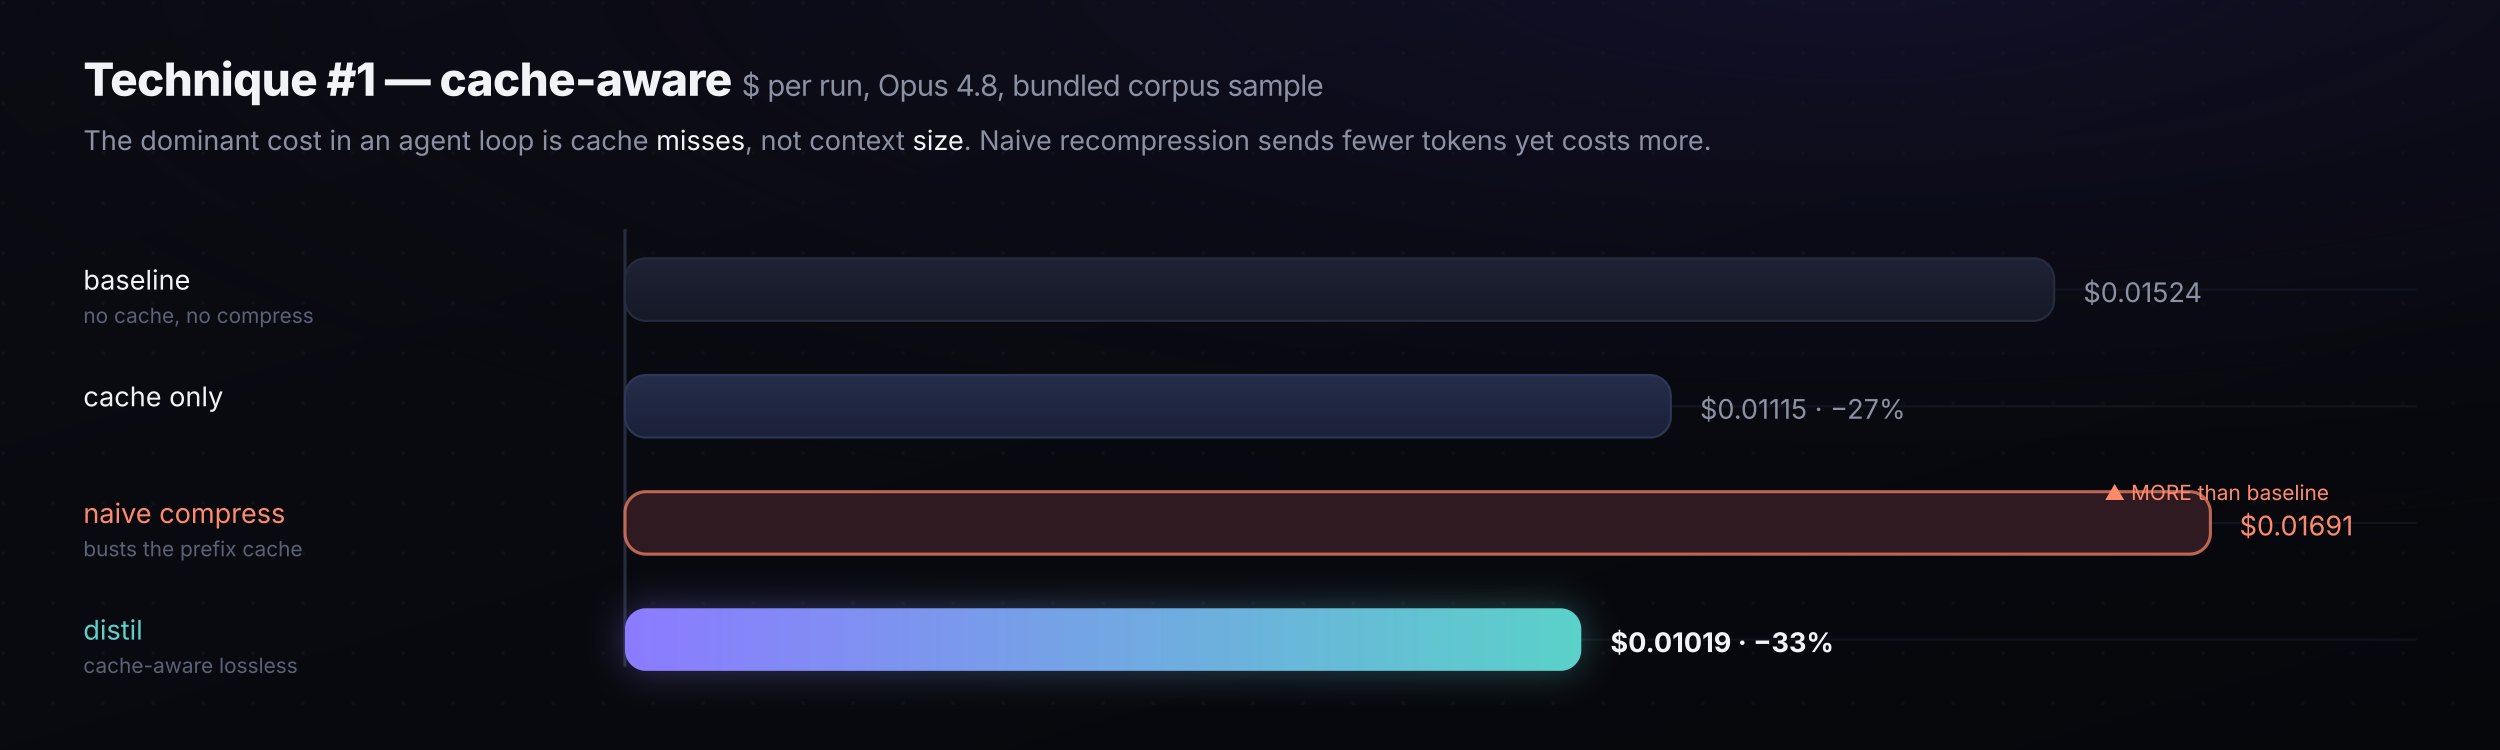
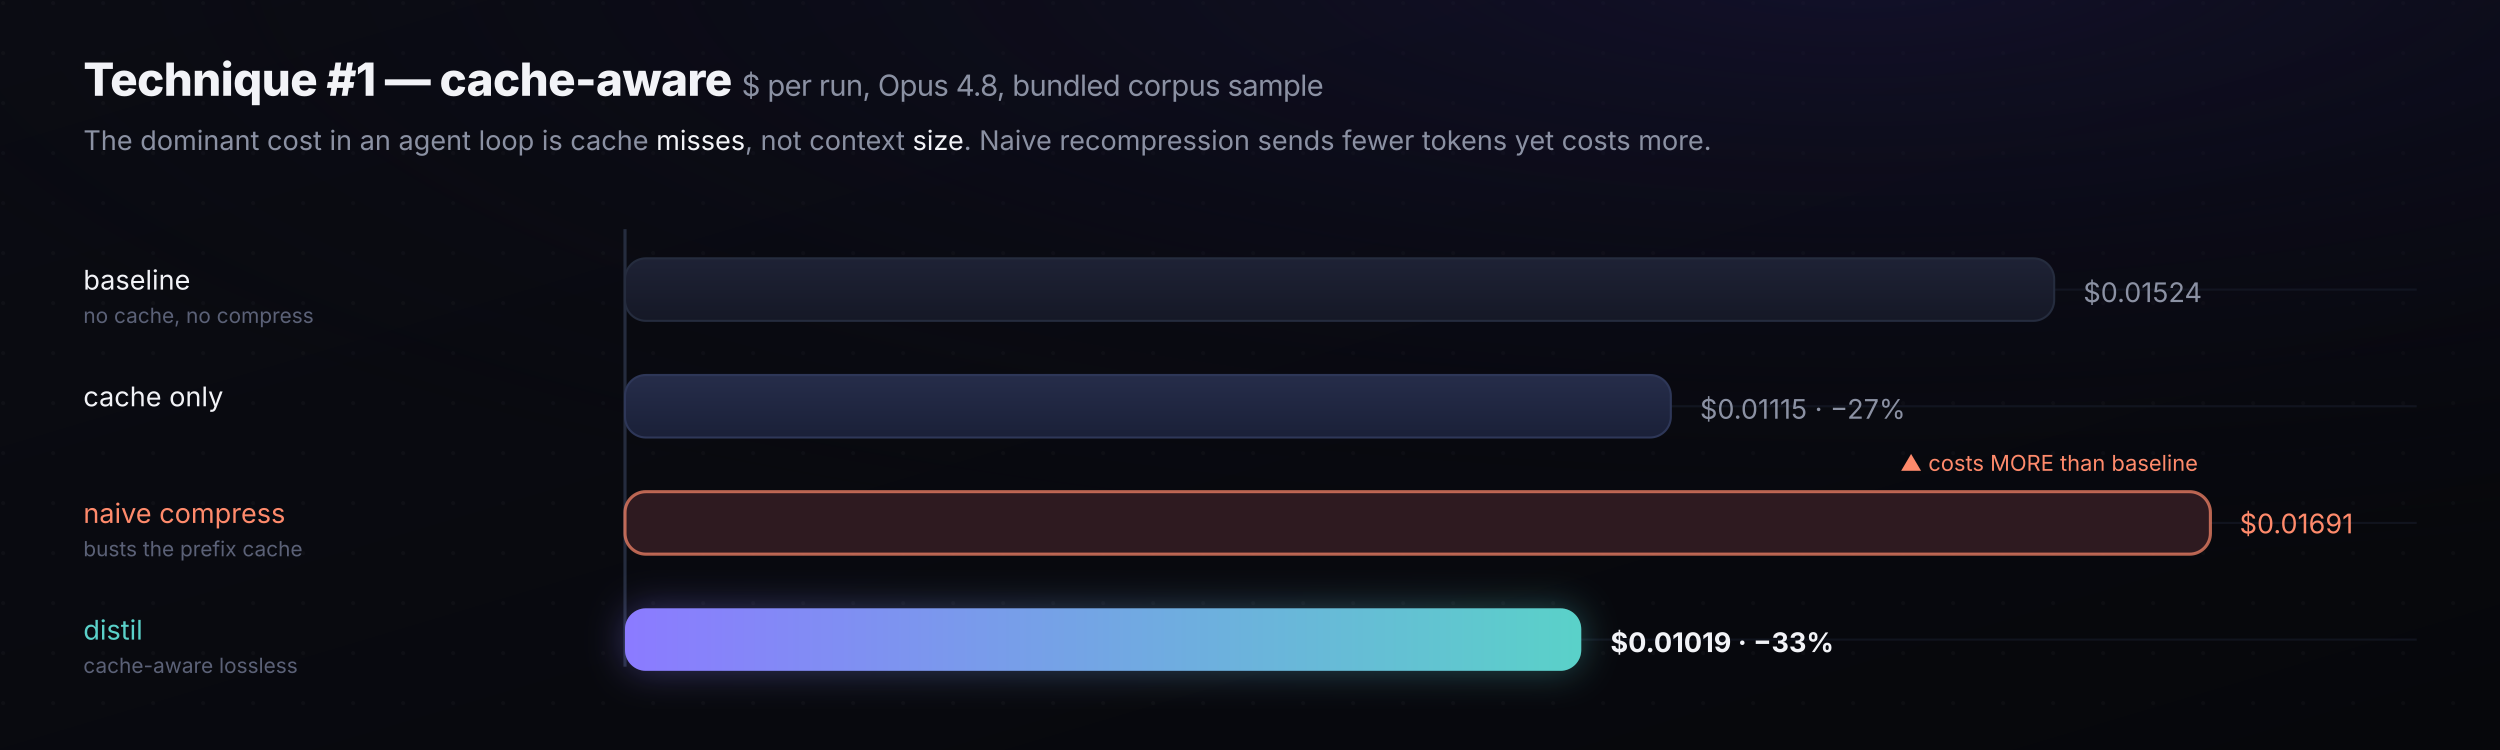
<svg xmlns="http://www.w3.org/2000/svg" width="1200" height="360" viewBox="0 0 1200 360" font-family="Inter,ui-sans-serif,Segoe UI,Roboto,sans-serif">
  <defs>
    <linearGradient id="bg" x1="0" y1="0" x2="1" y2="1">
      <stop offset="0" stop-color="#0b0c13" />
      <stop offset="1" stop-color="#06070b" />
    </linearGradient>
    <radialGradient id="vig" cx="0.74" cy="-0.05" r="0.85">
      <stop offset="0" stop-color="#1a1640" stop-opacity="0.55" />
      <stop offset="1" stop-color="#06070b" stop-opacity="0" />
    </radialGradient>
    <linearGradient id="g" x1="0" y1="0" x2="1" y2="0">
      <stop offset="0" stop-color="#8b7bff" />
      <stop offset="1" stop-color="#5ad1c9" />
    </linearGradient>
    <linearGradient id="card" x1="0" y1="0" x2="0" y2="1">
      <stop offset="0" stop-color="#12151f" />
      <stop offset="1" stop-color="#0b0d15" />
    </linearGradient>
    <linearGradient id="hero" x1="0" y1="0" x2="0" y2="1">
      <stop offset="0" stop-color="#141a2e" />
      <stop offset="1" stop-color="#0c0f1d" />
    </linearGradient>
    <pattern id="dots" width="24" height="24" patternUnits="userSpaceOnUse">
      <circle cx="1.5" cy="1.5" r="1" fill="#ffffff" opacity="0.025" />
    </pattern>
    <filter id="sh" x="-20%" y="-20%" width="140%" height="160%">
      <feDropShadow dx="0" dy="5" stdDeviation="9" flood-color="#000000" flood-opacity="0.55" />
    </filter>
    <filter id="glow" x="-60%" y="-60%" width="220%" height="220%">
      <feGaussianBlur stdDeviation="9" result="b" />
      <feMerge>
        <feMergeNode in="b" />
        <feMergeNode in="SourceGraphic" />
      </feMerge>
    </filter>
    <marker id="ar" markerWidth="8" markerHeight="8" refX="6" refY="3" orient="auto">
      <path d="M0,0 L6,3 L0,6 Z" fill="#6b7390" />
    </marker>
    <marker id="arg" markerWidth="8" markerHeight="8" refX="6" refY="3" orient="auto">
      <path d="M0,0 L6,3 L0,6 Z" fill="#7d8cff" />
    </marker>
    <linearGradient id="bar0" x1="0" y1="0" x2="0" y2="1">
      <stop offset="0" stop-color="#1e2235" />
      <stop offset="1" stop-color="#151826" />
    </linearGradient>
    <linearGradient id="bar1" x1="0" y1="0" x2="0" y2="1">
      <stop offset="0" stop-color="#262d4a" />
      <stop offset="1" stop-color="#1a2038" />
    </linearGradient>
  </defs>
  <rect width="1200" height="360" fill="url(#bg)" />
  <rect width="1200" height="360" fill="url(#dots)" />
  <rect width="1200" height="360" fill="url(#vig)" />
  <text x="40" y="46" font-size="22" font-weight="800" letter-spacing="-0.3" fill="#f2f3f7">Technique #1 — cache-aware <tspan fill="#8b91a3" font-weight="400" font-size="14">$ per run, Opus 4.8, bundled corpus sample</tspan>
  </text>
  <text x="40" y="72" font-size="13" fill="#8b91a3">The dominant cost in an agent loop is cache <tspan fill="#f2f3f7">misses</tspan>, not context <tspan fill="#f2f3f7">size</tspan>. Naive recompression sends fewer tokens yet costs more.</text>
  <line x1="300" y1="110" x2="300" y2="320" stroke="#252c3e" stroke-width="1.5" />
  <line x1="300" y1="139" x2="1160" y2="139" stroke="#1a1f30" stroke-width="1" opacity="0.5" />
  <line x1="300" y1="195" x2="1160" y2="195" stroke="#1a1f30" stroke-width="1" opacity="0.5" />
  <line x1="300" y1="251" x2="1160" y2="251" stroke="#1a1f30" stroke-width="1" opacity="0.5" />
  <line x1="300" y1="307" x2="1160" y2="307" stroke="#1a1f30" stroke-width="1" opacity="0.5" />
  <g font-size="13" fill="#8b91a3">
    <text x="40" y="139" fill="#f2f3f7">baseline</text>
    <text x="40" y="155" font-size="10" fill="#5b6177">no cache, no compress</text>
    <rect x="300" y="124" width="686" height="30" rx="10" fill="url(#bar0)" stroke="#252c3e" stroke-width="1" />
    <text x="1000" y="145" fill="#8b91a3">$0.01524</text>
    <text x="40" y="195" fill="#f2f3f7">cache only</text>
    <rect x="300" y="180" width="502" height="30" rx="10" fill="url(#bar1)" stroke="#2e3758" stroke-width="1" />
    <text x="816" y="201" fill="#8b91a3">$0.01115  ·  −27%</text>
    <text x="40" y="251" fill="#ff8a6b">naive compress</text>
    <text x="40" y="267" font-size="10" fill="#5b6177">busts the prefix cache</text>
+     <text x="1055" y="226" font-size="10.5" text-anchor="end" fill="#ff8a6b">▲ costs MORE than baseline</text>
    <rect x="300" y="236" width="761" height="30" rx="10" fill="#2e1a20" stroke="#ff8a6b" stroke-width="1.5" stroke-opacity="0.7" />
-     <text x="1010" y="240" font-size="10" fill="#ff8a6b">▲ MORE than baseline</text>
-     <text x="1075" y="257" fill="#ff8a6b">$0.01691</text>
+     <text x="1075" y="256" fill="#ff8a6b">$0.01691</text>
    <text x="40" y="307" fill="#5ad1c9">distil</text>
    <text x="40" y="323" font-size="10" fill="#5b6177">cache-aware lossless</text>
    <rect x="300" y="292" width="459" height="30" rx="10" fill="url(#g)" filter="url(#glow)" opacity="0.35" />
    <rect x="300" y="292" width="459" height="30" rx="10" fill="url(#g)" />
    <text x="773" y="313" font-weight="700" fill="#f2f3f7">$0.01019  ·  −33%</text>
  </g>
</svg>
